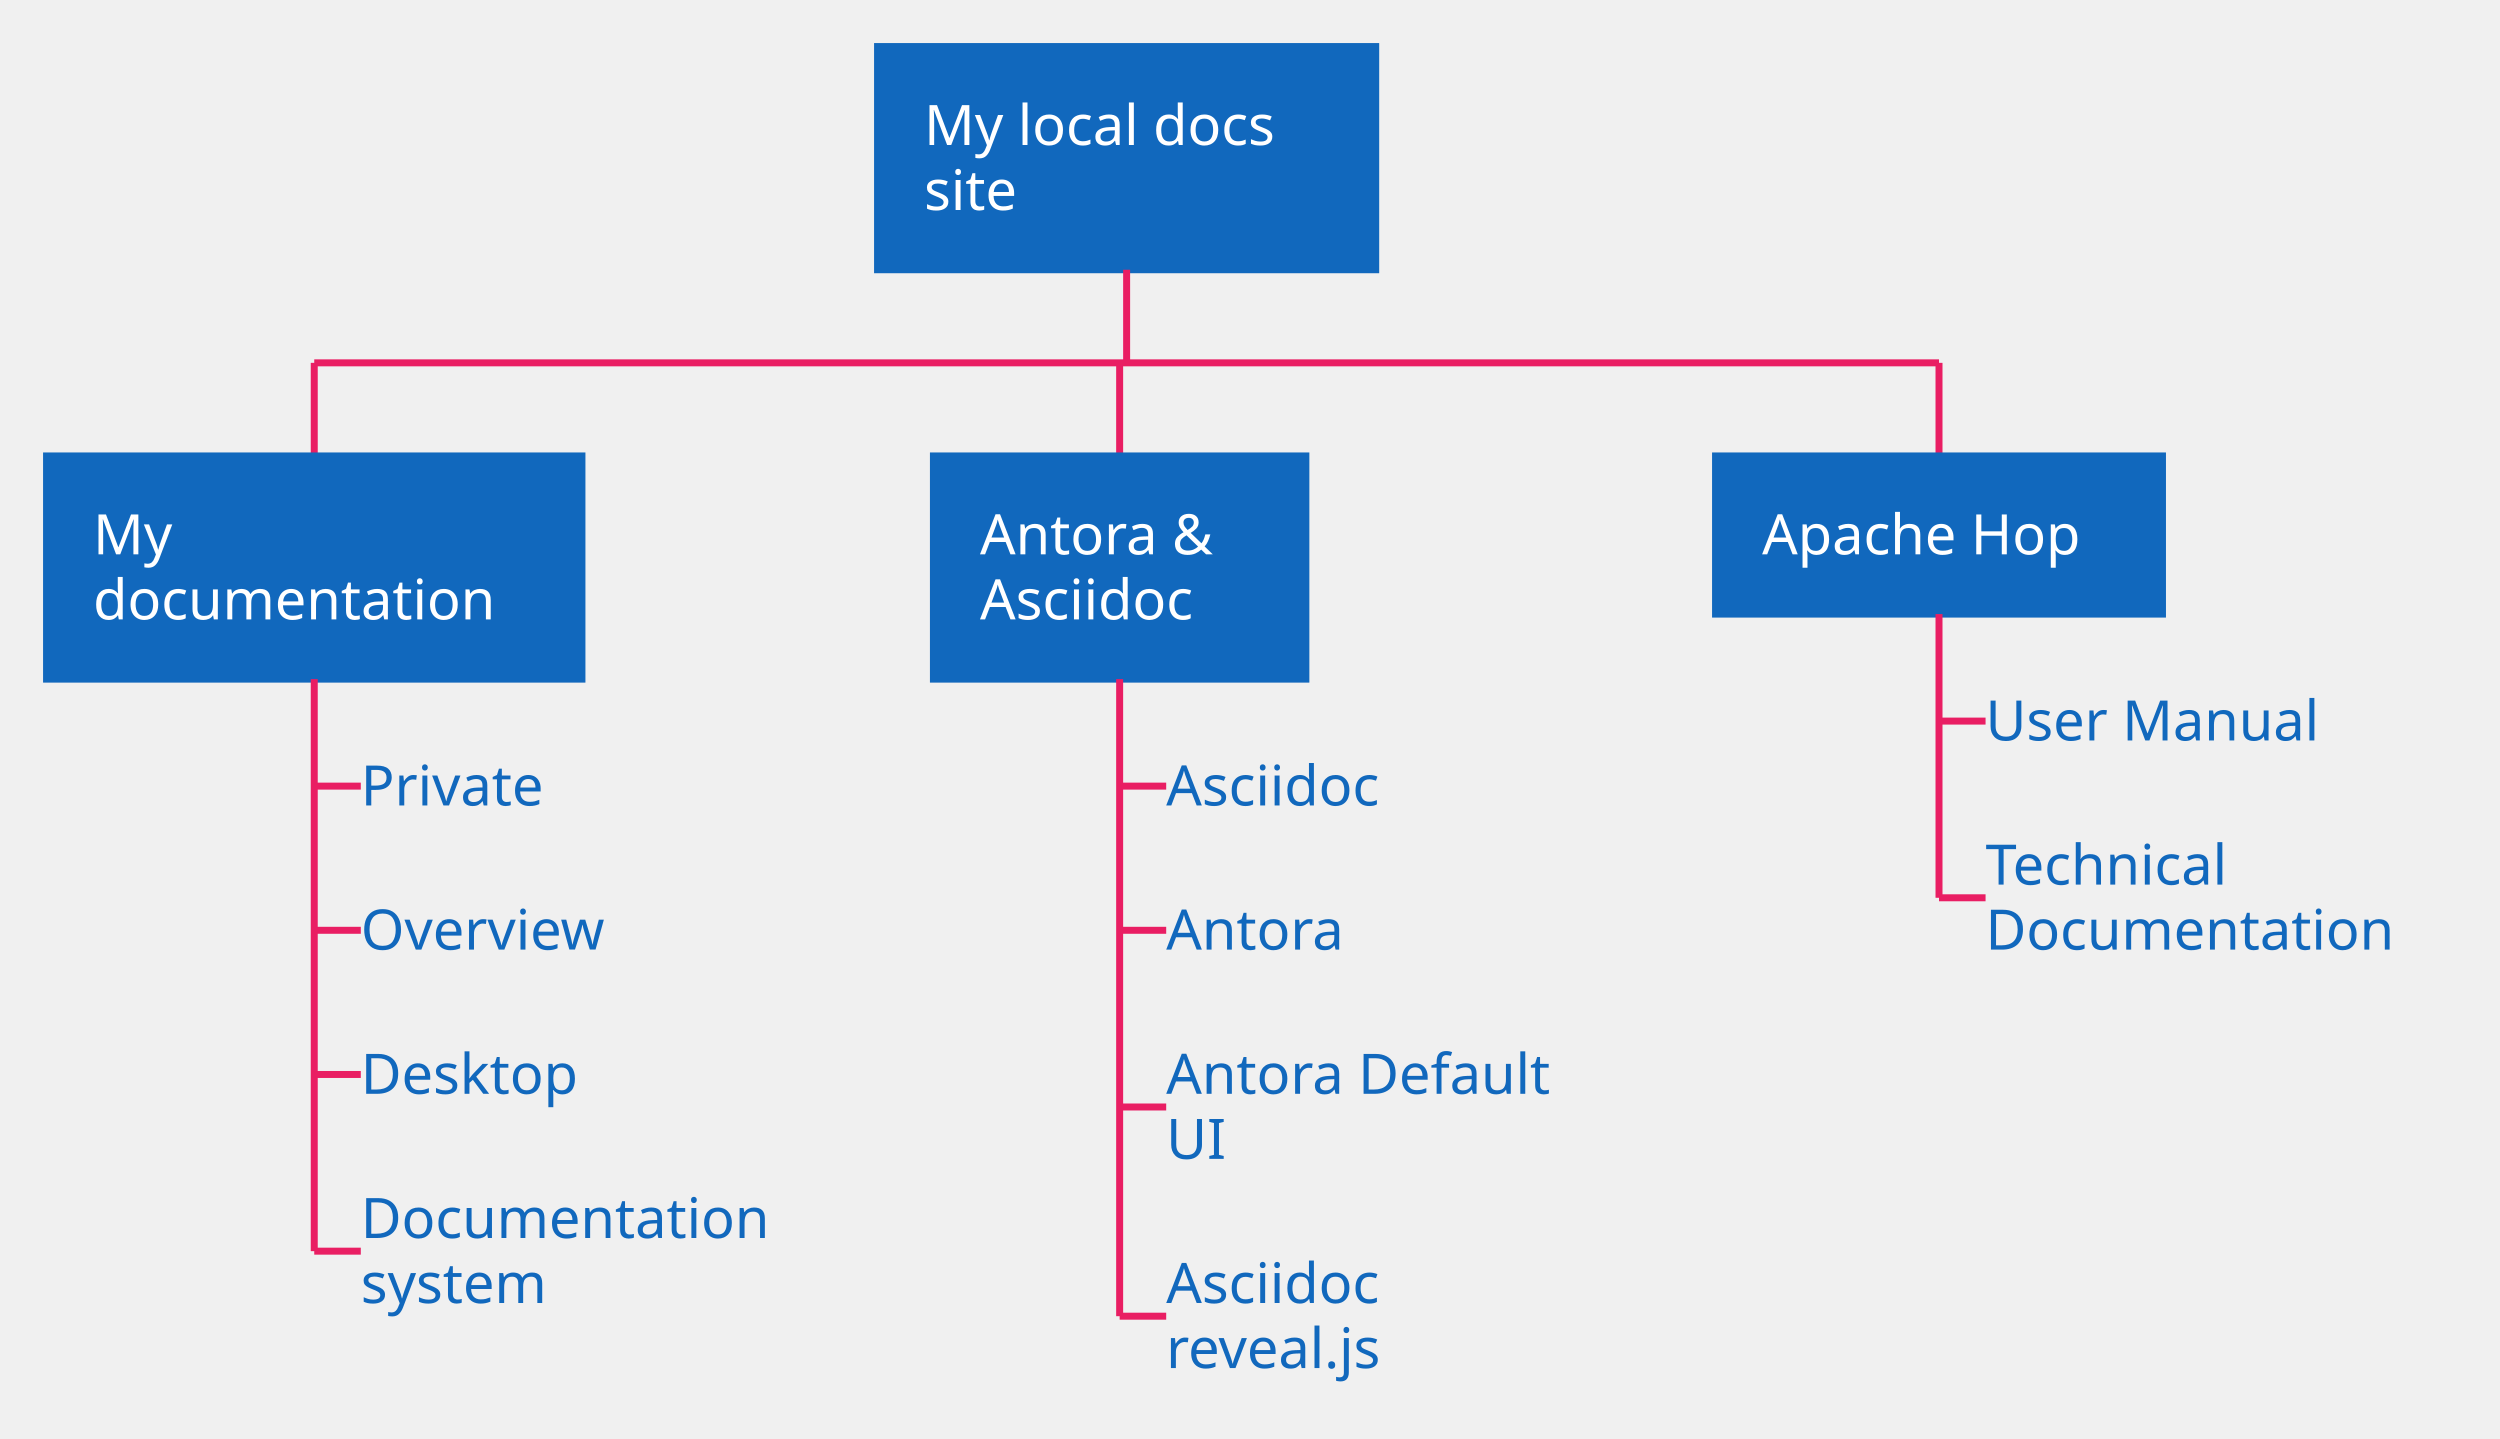
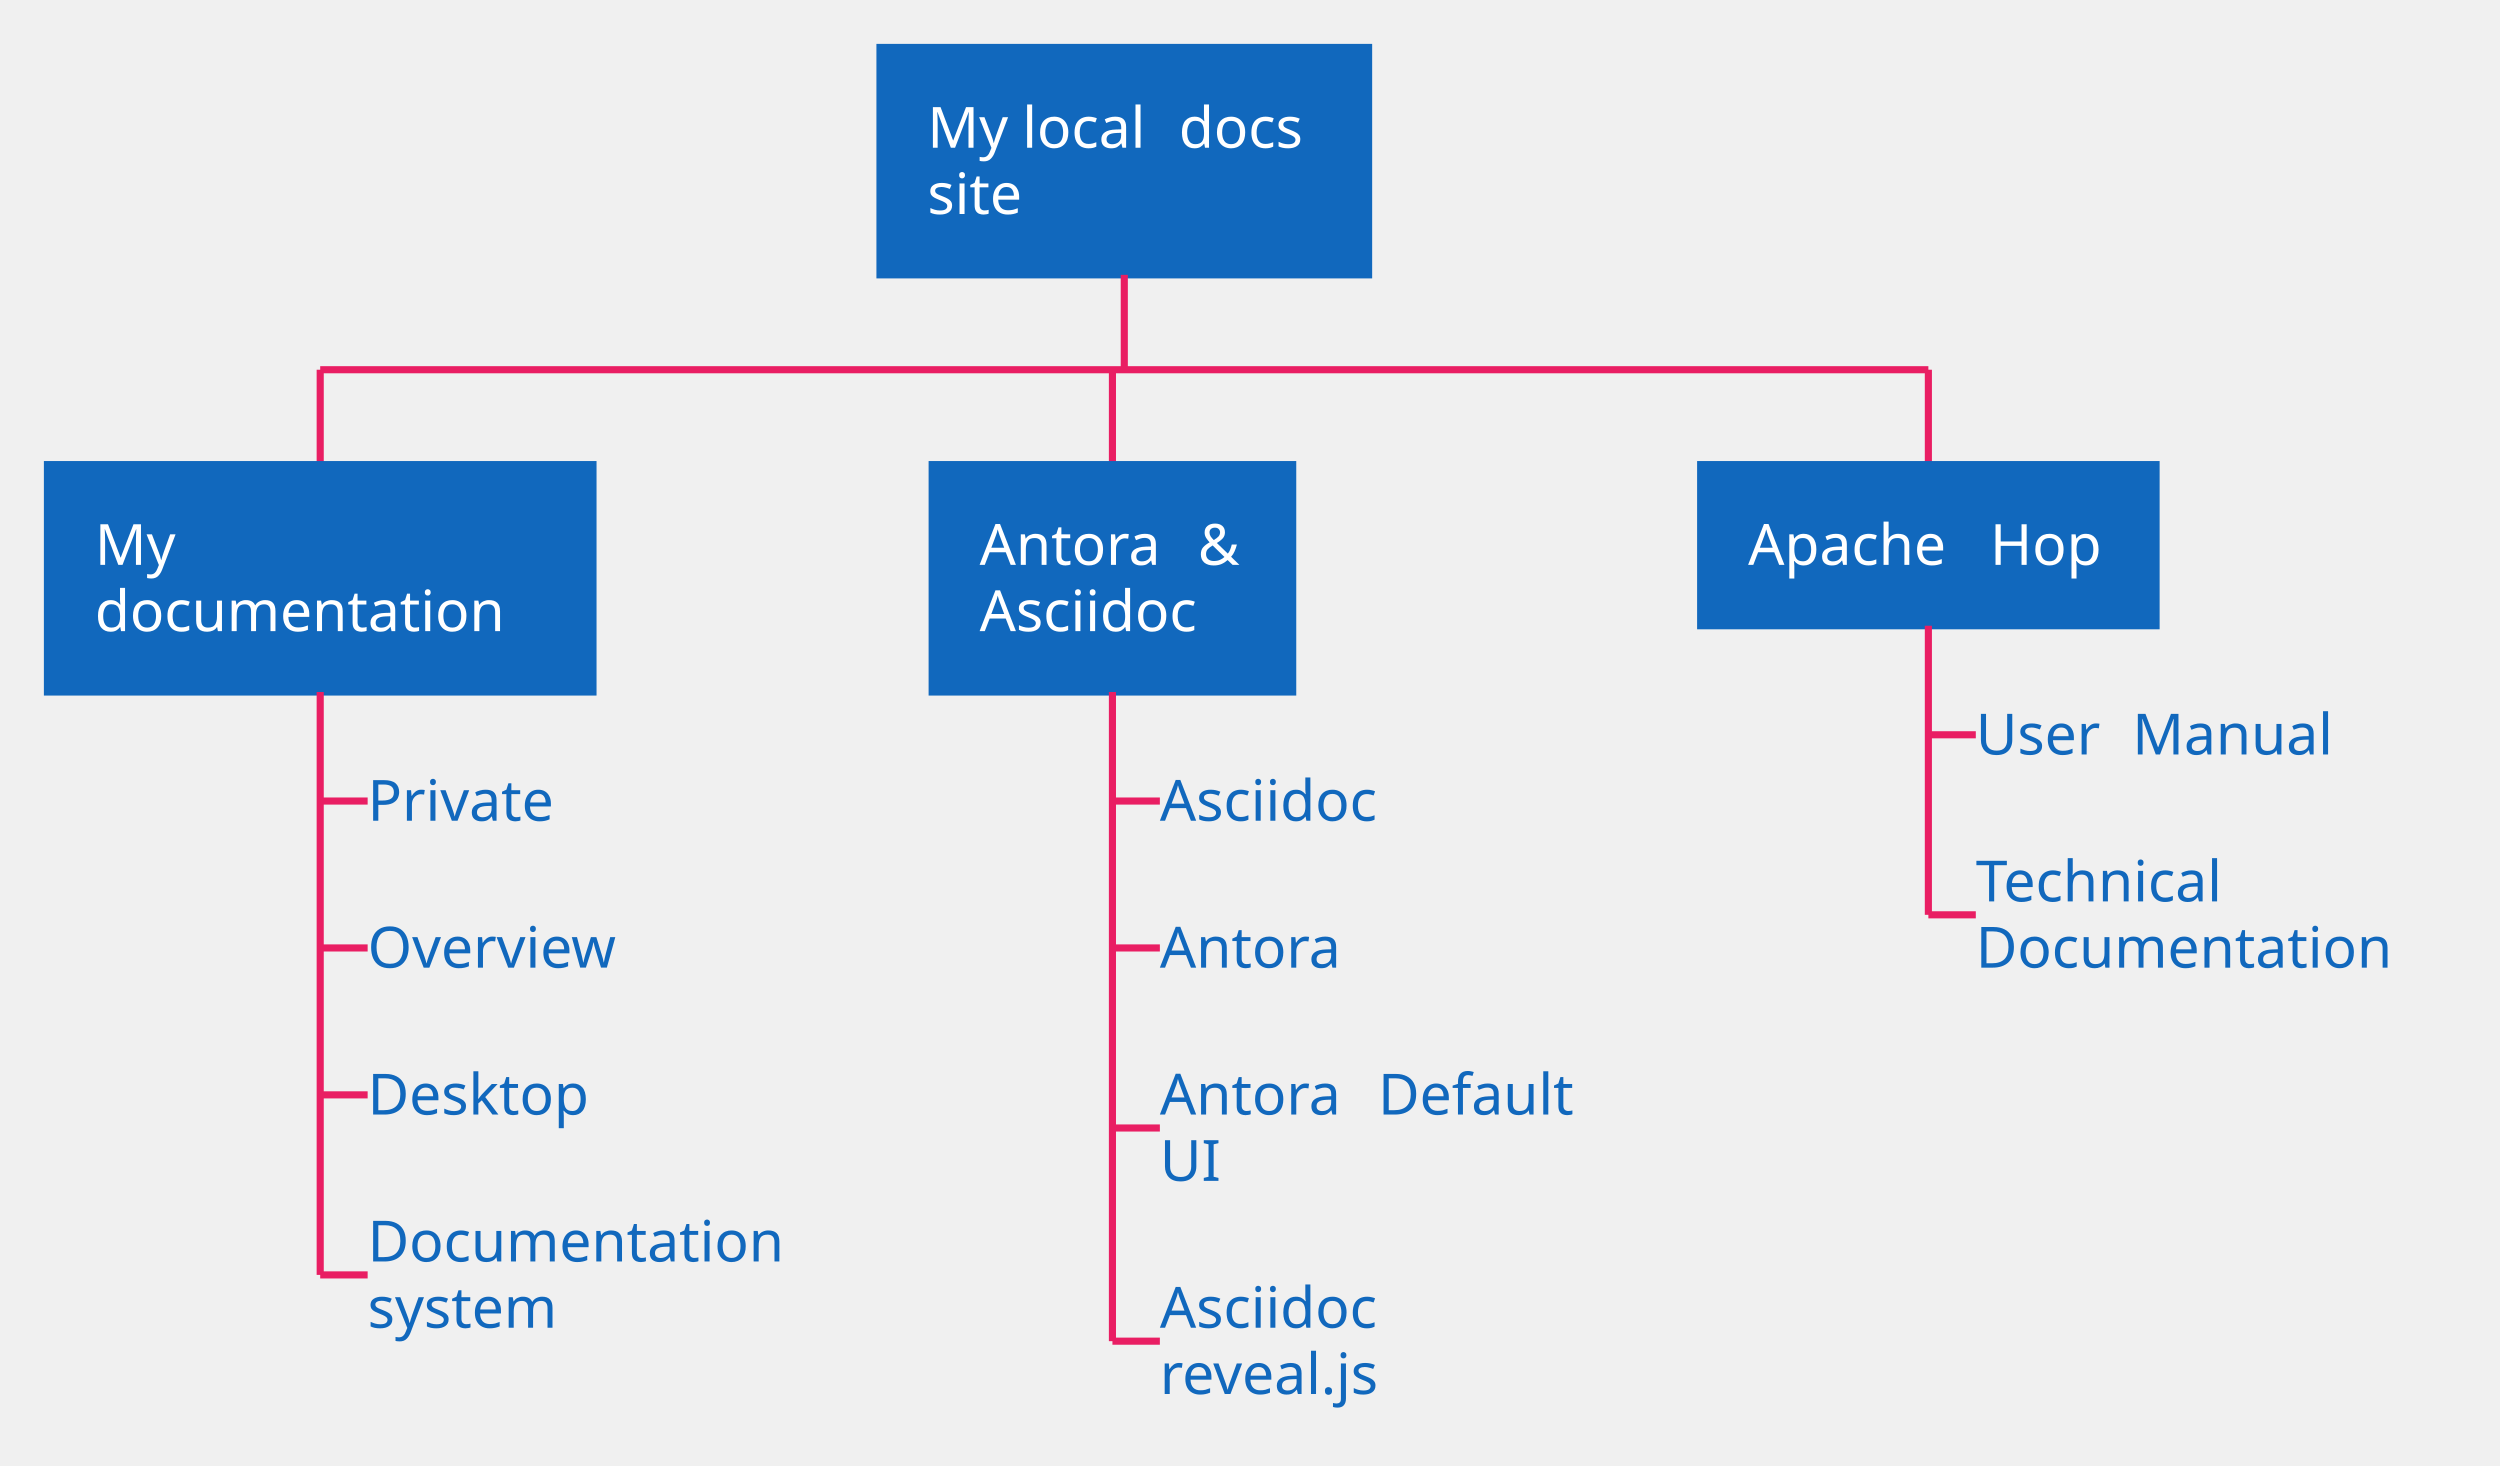
- <svg xmlns="http://www.w3.org/2000/svg" contentStyleType="text/css" height="309px" preserveAspectRatio="none" style="width:537px;height:309px;background:#FFFFFF;" version="1.1" viewBox="0 0 537 309" width="537px" zoomAndPan="magnify">
+ <svg xmlns="http://www.w3.org/2000/svg" contentStyleType="text/css" height="309px" preserveAspectRatio="none" style="width:527px;height:309px;background:#FFFFFF;" version="1.1" viewBox="0 0 527 309" width="527px" zoomAndPan="magnify">
  <defs />
  <g>
    <line style="stroke:#E91E63;stroke-width:1.5;" x1="67.5" x2="67.5" y1="77.938" y2="97.938" />
    <rect fill="#1168BD" height="47.938" style="stroke:#1168BD;stroke-width:1.5;" width="115" x="10" y="97.938" />
    <text fill="#FFFFFF" font-family="sans-serif" font-size="12" lengthAdjust="spacing" textLength="16" x="20" y="119.076">My</text>
    <text fill="#FFFFFF" font-family="sans-serif" font-size="12" lengthAdjust="spacing" textLength="95" x="20" y="133.045">documentation</text>
    <line style="stroke:#E91E63;stroke-width:1.5;" x1="67.5" x2="77.5" y1="168.859" y2="168.859" />
    <text fill="#1168BD" font-family="sans-serif" font-size="12" lengthAdjust="spacing" textLength="43" x="77.5" y="173.014">Private</text>
    <line style="stroke:#E91E63;stroke-width:1.5;" x1="67.5" x2="77.5" y1="199.828" y2="199.828" />
    <text fill="#1168BD" font-family="sans-serif" font-size="12" lengthAdjust="spacing" textLength="54" x="77.5" y="203.982">Overview</text>
    <line style="stroke:#E91E63;stroke-width:1.5;" x1="67.5" x2="77.5" y1="230.797" y2="230.797" />
    <text fill="#1168BD" font-family="sans-serif" font-size="12" lengthAdjust="spacing" textLength="52" x="77.5" y="234.951">Desktop</text>
    <line style="stroke:#E91E63;stroke-width:1.5;" x1="67.5" x2="77.5" y1="268.75" y2="268.75" />
    <text fill="#1168BD" font-family="sans-serif" font-size="12" lengthAdjust="spacing" textLength="96" x="77.5" y="265.92">Documentation</text>
    <text fill="#1168BD" font-family="sans-serif" font-size="12" lengthAdjust="spacing" textLength="44" x="77.5" y="279.889">system</text>
    <line style="stroke:#E91E63;stroke-width:1.5;" x1="67.5" x2="67.5" y1="145.875" y2="268.75" />
-     <line style="stroke:#E91E63;stroke-width:1.5;" x1="240.5" x2="240.5" y1="77.938" y2="97.938" />
-     <rect fill="#1168BD" height="47.938" style="stroke:#1168BD;stroke-width:1.5;" width="80" x="200.5" y="97.938" />
-     <text fill="#FFFFFF" font-family="sans-serif" font-size="12" lengthAdjust="spacing" textLength="56" x="210.5" y="119.076">Antora &amp;</text>
-     <text fill="#FFFFFF" font-family="sans-serif" font-size="12" lengthAdjust="spacing" textLength="51" x="210.5" y="133.045">Asciidoc</text>
-     <line style="stroke:#E91E63;stroke-width:1.5;" x1="240.5" x2="250.5" y1="168.859" y2="168.859" />
-     <text fill="#1168BD" font-family="sans-serif" font-size="12" lengthAdjust="spacing" textLength="51" x="250.5" y="173.014">Asciidoc</text>
-     <line style="stroke:#E91E63;stroke-width:1.5;" x1="240.5" x2="250.5" y1="199.828" y2="199.828" />
-     <text fill="#1168BD" font-family="sans-serif" font-size="12" lengthAdjust="spacing" textLength="42" x="250.5" y="203.982">Antora</text>
-     <line style="stroke:#E91E63;stroke-width:1.5;" x1="240.5" x2="250.5" y1="237.781" y2="237.781" />
-     <text fill="#1168BD" font-family="sans-serif" font-size="12" lengthAdjust="spacing" textLength="91" x="250.5" y="234.951">Antora Default</text>
-     <text fill="#1168BD" font-family="sans-serif" font-size="12" lengthAdjust="spacing" textLength="12" x="250.5" y="248.92">UI</text>
-     <line style="stroke:#E91E63;stroke-width:1.5;" x1="240.5" x2="250.5" y1="282.719" y2="282.719" />
-     <text fill="#1168BD" font-family="sans-serif" font-size="12" lengthAdjust="spacing" textLength="51" x="250.5" y="279.889">Asciidoc</text>
-     <text fill="#1168BD" font-family="sans-serif" font-size="12" lengthAdjust="spacing" textLength="52" x="250.5" y="293.857">reveal.js</text>
-     <line style="stroke:#E91E63;stroke-width:1.5;" x1="240.5" x2="240.5" y1="145.875" y2="282.719" />
-     <line style="stroke:#E91E63;stroke-width:1.5;" x1="416.5" x2="416.5" y1="77.938" y2="97.938" />
-     <rect fill="#1168BD" height="33.969" style="stroke:#1168BD;stroke-width:1.5;" width="96" x="368.5" y="97.938" />
-     <text fill="#FFFFFF" font-family="sans-serif" font-size="12" lengthAdjust="spacing" textLength="76" x="378.5" y="119.076">Apache Hop</text>
-     <line style="stroke:#E91E63;stroke-width:1.5;" x1="416.5" x2="426.5" y1="154.891" y2="154.891" />
-     <text fill="#1168BD" font-family="sans-serif" font-size="12" lengthAdjust="spacing" textLength="78" x="426.5" y="159.045">User Manual</text>
-     <line style="stroke:#E91E63;stroke-width:1.5;" x1="416.5" x2="426.5" y1="192.844" y2="192.844" />
-     <text fill="#1168BD" font-family="sans-serif" font-size="12" lengthAdjust="spacing" textLength="59" x="426.5" y="190.014">Technical</text>
-     <text fill="#1168BD" font-family="sans-serif" font-size="12" lengthAdjust="spacing" textLength="96" x="426.5" y="203.982">Documentation</text>
-     <line style="stroke:#E91E63;stroke-width:1.5;" x1="416.5" x2="416.5" y1="131.906" y2="192.844" />
-     <line style="stroke:#E91E63;stroke-width:1.5;" x1="67.5" x2="416.5" y1="77.938" y2="77.938" />
-     <rect fill="#1168BD" height="47.938" style="stroke:#1168BD;stroke-width:1.5;" width="107" x="188.5" y="10" />
-     <text fill="#FFFFFF" font-family="sans-serif" font-size="12" lengthAdjust="spacing" textLength="83" x="198.5" y="31.139">My local docs</text>
-     <text fill="#FFFFFF" font-family="sans-serif" font-size="12" lengthAdjust="spacing" textLength="23" x="198.5" y="45.107">site</text>
-     <line style="stroke:#E91E63;stroke-width:1.5;" x1="242" x2="242" y1="57.938" y2="77.938" />
+     <line style="stroke:#E91E63;stroke-width:1.5;" x1="234.5" x2="234.5" y1="77.938" y2="97.938" />
+     <rect fill="#1168BD" height="47.938" style="stroke:#1168BD;stroke-width:1.5;" width="76" x="196.5" y="97.938" />
+     <text fill="#FFFFFF" font-family="sans-serif" font-size="12" lengthAdjust="spacing" textLength="42" x="206.5" y="119.076">Antora</text>
+     <text fill="#FFFFFF" font-family="sans-serif" font-size="12" lengthAdjust="spacing" textLength="4" x="248.5" y="119.076"> </text>
+     <text fill="#FFFFFF" font-family="sans-serif" font-size="12" lengthAdjust="spacing" textLength="10" x="252.5" y="119.076">&amp;</text>
+     <text fill="#FFFFFF" font-family="sans-serif" font-size="12" lengthAdjust="spacing" textLength="51" x="206.5" y="133.045">Asciidoc</text>
+     <line style="stroke:#E91E63;stroke-width:1.5;" x1="234.5" x2="244.5" y1="168.859" y2="168.859" />
+     <text fill="#1168BD" font-family="sans-serif" font-size="12" lengthAdjust="spacing" textLength="51" x="244.5" y="173.014">Asciidoc</text>
+     <line style="stroke:#E91E63;stroke-width:1.5;" x1="234.5" x2="244.5" y1="199.828" y2="199.828" />
+     <text fill="#1168BD" font-family="sans-serif" font-size="12" lengthAdjust="spacing" textLength="42" x="244.5" y="203.982">Antora</text>
+     <line style="stroke:#E91E63;stroke-width:1.5;" x1="234.5" x2="244.5" y1="237.781" y2="237.781" />
+     <text fill="#1168BD" font-family="sans-serif" font-size="12" lengthAdjust="spacing" textLength="42" x="244.5" y="234.951">Antora</text>
+     <text fill="#1168BD" font-family="sans-serif" font-size="12" lengthAdjust="spacing" textLength="4" x="286.5" y="234.951"> </text>
+     <text fill="#1168BD" font-family="sans-serif" font-size="12" lengthAdjust="spacing" textLength="45" x="290.5" y="234.951">Default</text>
+     <text fill="#1168BD" font-family="sans-serif" font-size="12" lengthAdjust="spacing" textLength="12" x="244.5" y="248.92">UI</text>
+     <line style="stroke:#E91E63;stroke-width:1.5;" x1="234.5" x2="244.5" y1="282.719" y2="282.719" />
+     <text fill="#1168BD" font-family="sans-serif" font-size="12" lengthAdjust="spacing" textLength="51" x="244.5" y="279.889">Asciidoc</text>
+     <text fill="#1168BD" font-family="sans-serif" font-size="12" lengthAdjust="spacing" textLength="52" x="244.5" y="293.857">reveal.js</text>
+     <line style="stroke:#E91E63;stroke-width:1.5;" x1="234.5" x2="234.5" y1="145.875" y2="282.719" />
+     <line style="stroke:#E91E63;stroke-width:1.5;" x1="406.5" x2="406.5" y1="77.938" y2="97.938" />
+     <rect fill="#1168BD" height="33.969" style="stroke:#1168BD;stroke-width:1.5;" width="96" x="358.5" y="97.938" />
+     <text fill="#FFFFFF" font-family="sans-serif" font-size="12" lengthAdjust="spacing" textLength="47" x="368.5" y="119.076">Apache</text>
+     <text fill="#FFFFFF" font-family="sans-serif" font-size="12" lengthAdjust="spacing" textLength="4" x="415.5" y="119.076"> </text>
+     <text fill="#FFFFFF" font-family="sans-serif" font-size="12" lengthAdjust="spacing" textLength="25" x="419.5" y="119.076">Hop</text>
+     <line style="stroke:#E91E63;stroke-width:1.5;" x1="406.5" x2="416.5" y1="154.891" y2="154.891" />
+     <text fill="#1168BD" font-family="sans-serif" font-size="12" lengthAdjust="spacing" textLength="29" x="416.5" y="159.045">User</text>
+     <text fill="#1168BD" font-family="sans-serif" font-size="12" lengthAdjust="spacing" textLength="4" x="445.5" y="159.045"> </text>
+     <text fill="#1168BD" font-family="sans-serif" font-size="12" lengthAdjust="spacing" textLength="45" x="449.5" y="159.045">Manual</text>
+     <line style="stroke:#E91E63;stroke-width:1.5;" x1="406.5" x2="416.5" y1="192.844" y2="192.844" />
+     <text fill="#1168BD" font-family="sans-serif" font-size="12" lengthAdjust="spacing" textLength="59" x="416.5" y="190.014">Technical</text>
+     <text fill="#1168BD" font-family="sans-serif" font-size="12" lengthAdjust="spacing" textLength="96" x="416.5" y="203.982">Documentation</text>
+     <line style="stroke:#E91E63;stroke-width:1.5;" x1="406.5" x2="406.5" y1="131.906" y2="192.844" />
+     <line style="stroke:#E91E63;stroke-width:1.5;" x1="67.5" x2="406.5" y1="77.938" y2="77.938" />
+     <rect fill="#1168BD" height="47.938" style="stroke:#1168BD;stroke-width:1.5;" width="103" x="185.5" y="10" />
+     <text fill="#FFFFFF" font-family="sans-serif" font-size="12" lengthAdjust="spacing" textLength="16" x="195.5" y="31.139">My</text>
+     <text fill="#FFFFFF" font-family="sans-serif" font-size="12" lengthAdjust="spacing" textLength="4" x="211.5" y="31.139"> </text>
+     <text fill="#FFFFFF" font-family="sans-serif" font-size="12" lengthAdjust="spacing" textLength="29" x="215.5" y="31.139">local</text>
+     <text fill="#FFFFFF" font-family="sans-serif" font-size="12" lengthAdjust="spacing" textLength="4" x="244.5" y="31.139"> </text>
+     <text fill="#FFFFFF" font-family="sans-serif" font-size="12" lengthAdjust="spacing" textLength="30" x="248.5" y="31.139">docs</text>
+     <text fill="#FFFFFF" font-family="sans-serif" font-size="12" lengthAdjust="spacing" textLength="23" x="195.5" y="45.107">site</text>
+     <line style="stroke:#E91E63;stroke-width:1.5;" x1="237" x2="237" y1="57.938" y2="77.938" />
  </g>
</svg>
